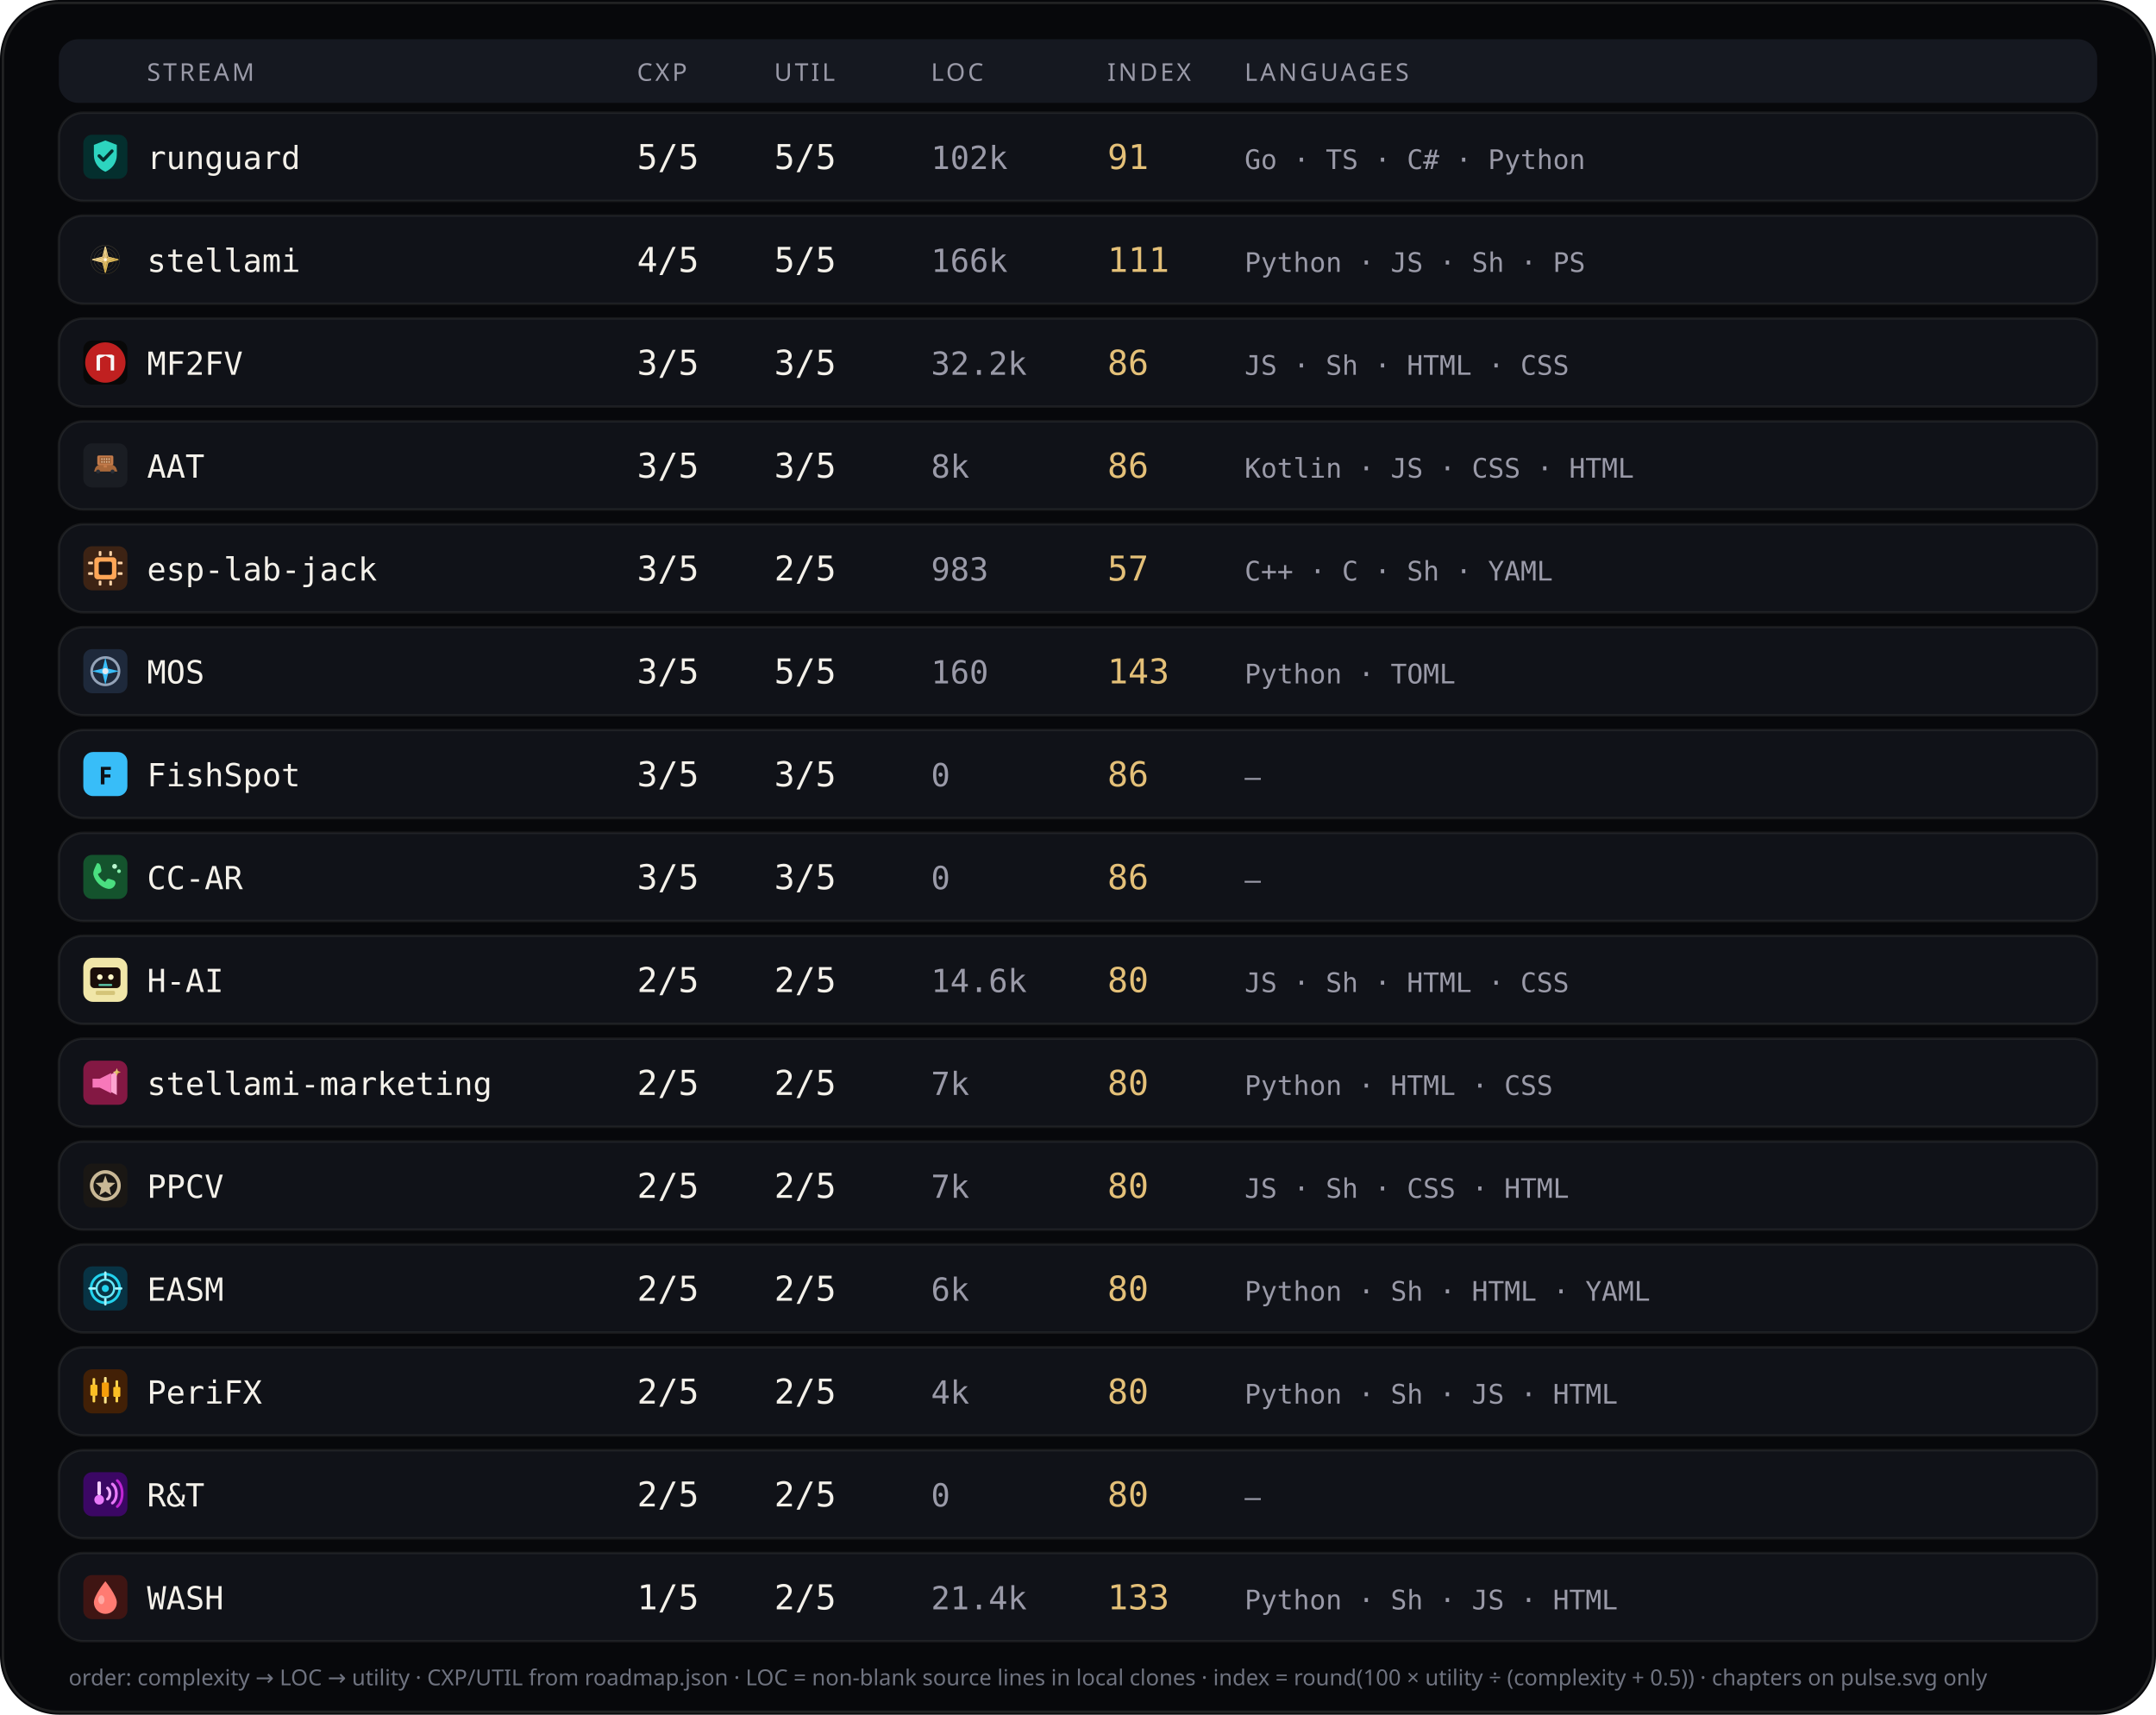
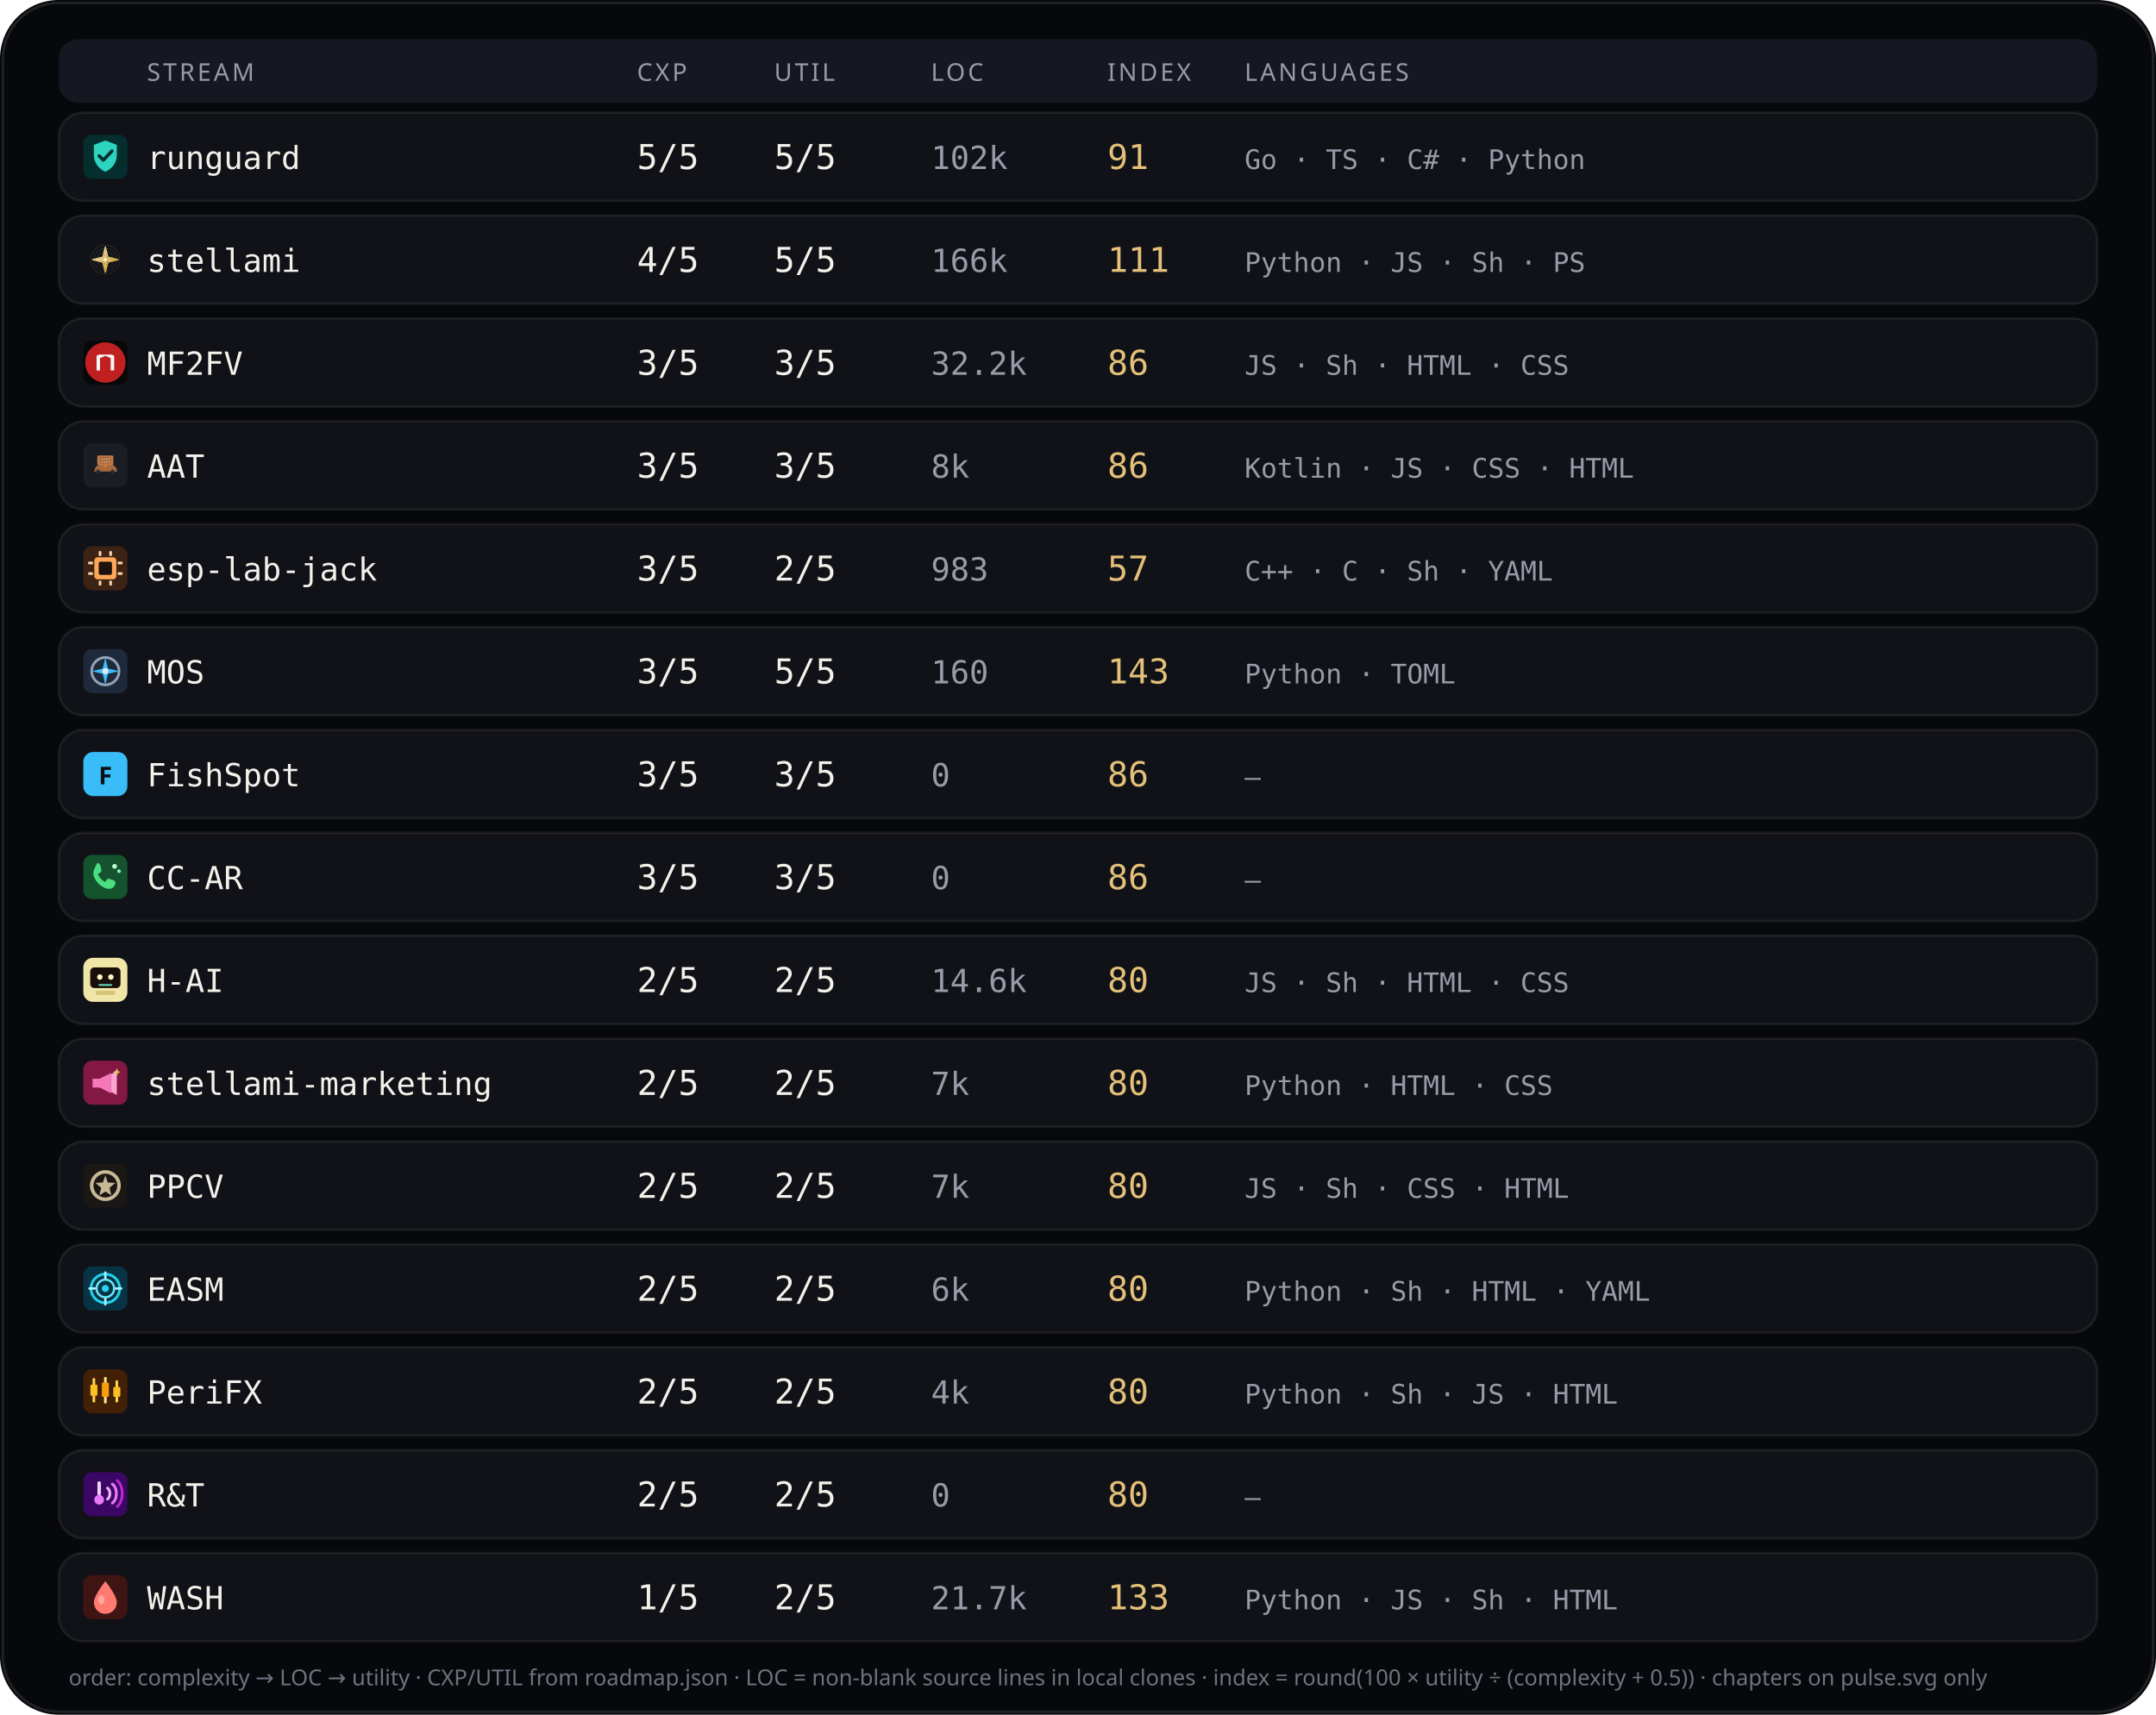
<svg xmlns="http://www.w3.org/2000/svg" viewBox="0 0 880 700" width="880" height="700" role="img" aria-label="Stream complexity utility languages">
  <rect width="880" height="700" rx="24" fill="#07080b" />
  <rect x="1.2" y="1.2" width="877.6" height="697.6" rx="22.8" fill="none" stroke="rgba(232,228,214,0.12)" />
  <rect x="24" y="16" width="832" height="26" rx="8" fill="#151820" />
  <text x="60" y="33" fill="#9a9aa8" font-size="10" font-family="ui-sans-serif, system-ui, sans-serif" letter-spacing="1.1">STREAM</text>
  <text x="260" y="33" fill="#9a9aa8" font-size="10" font-family="ui-sans-serif, system-ui, sans-serif" letter-spacing="1.1">CXP</text>
  <text x="316" y="33" fill="#9a9aa8" font-size="10" font-family="ui-sans-serif, system-ui, sans-serif" letter-spacing="1.1">UTIL</text>
  <text x="380" y="33" fill="#9a9aa8" font-size="10" font-family="ui-sans-serif, system-ui, sans-serif" letter-spacing="1.1">LOC</text>
  <text x="452" y="33" fill="#9a9aa8" font-size="10" font-family="ui-sans-serif, system-ui, sans-serif" letter-spacing="1.1">INDEX</text>
  <text x="508" y="33" fill="#9a9aa8" font-size="10" font-family="ui-sans-serif, system-ui, sans-serif" letter-spacing="1.1">LANGUAGES</text>
  <rect x="24" y="46" width="832" height="36" rx="10" fill="#101218" stroke="rgba(232,228,214,0.08)" />
  <g id="stream_logo_runguard" class="stream_logo" data-stream="runguard" transform="translate(34.0,55.0) scale(0.9)" opacity="1.0">
    <rect width="20" height="20" rx="4" fill="#042f2e" />
    <path fill="#2dd4bf" d="M10 2.6 L15.2 4.6 V9.2 C15.2 12.8 12.9 15.6 10 16.8 C7.1 15.6 4.8 12.8 4.8 9.2 V4.6 Z" />
    <path fill="none" stroke="#042f2e" stroke-width="1.5" stroke-linecap="round" stroke-linejoin="round" d="M7.2 9.6 L9.1 11.5 L13 7.4" />
  </g>
  <use class="stream_logo" data-stream="runguard" href="#stream_logo_runguard" x="34.0" y="55.0" width="18" height="18" opacity="0" />
  <text x="60" y="69" fill="#f4f1ea" font-size="13" font-family="ui-monospace, SFMono-Regular, monospace">runguard</text>
  <text x="260" y="69" fill="#f4f1ea" font-size="14" font-family="ui-monospace, SFMono-Regular, monospace">5/5</text>
  <text x="316" y="69" fill="#f4f1ea" font-size="14" font-family="ui-monospace, SFMono-Regular, monospace">5/5</text>
  <text x="380" y="69" fill="#9a9aa8" font-size="13" font-family="ui-monospace, SFMono-Regular, monospace">102k</text>
  <text x="452" y="69" fill="#e4c078" font-size="14" font-family="ui-monospace, SFMono-Regular, monospace">91</text>
  <text x="508" y="69" fill="#9a9aa8" font-size="11" font-family="ui-monospace, SFMono-Regular, monospace">Go · TS · C# · Python</text>
  <rect x="24" y="88" width="832" height="36" rx="10" fill="#101218" stroke="rgba(232,228,214,0.08)" />
  <g id="stream_logo_stellami" class="stream_logo" data-stream="stellami" transform="translate(34.0,97.0) scale(0.9)" opacity="1.0">
    <g transform="translate(-0 -0) scale(0.0390625 0.0390625)">
      <defs>
        <linearGradient id="stream_logo_stellami-gold" x1="0%" y1="0%" x2="100%" y2="100%">
          <stop offset="0%" stop-color="#f5e6a8" />
          <stop offset="45%" stop-color="#e8c57a" />
          <stop offset="100%" stop-color="#c9a227" />
        </linearGradient>
        <filter id="stream_logo_stellami-glow" x="-40%" y="-40%" width="180%" height="180%">
          <feGaussianBlur stdDeviation="6" result="b" />
          <feMerge>
            <feMergeNode in="b" />
            <feMergeNode in="SourceGraphic" />
          </feMerge>
        </filter>
      </defs>
      <g fill="none" stroke="url(#stream_logo_stellami-gold)" stroke-width="2.2" opacity=".55">
        <circle cx="256" cy="256" r="168" />
        <circle cx="256" cy="256" r="132" />
        <circle cx="256" cy="256" r="96" />
      </g>
      <g stroke="url(#stream_logo_stellami-gold)" stroke-width="1.4" opacity=".35">
        <line x1="256" y1="88" x2="256" y2="424" />
        <line x1="88" y1="256" x2="424" y2="256" />
      </g>
      <g filter="url(#stream_logo_stellami-glow)" stroke="url(#stream_logo_stellami-gold)" stroke-width="10" stroke-linecap="round" stroke-linejoin="round">
        <path d="M256 108 L286 226 L404 256 L286 286 L256 404 L226 286 L108 256 L226 226 Z" fill="none" />
        <path d="M256 148 L272 236 L360 256 L272 276 L256 364 L240 276 L152 256 L240 236 Z" fill="url(#stream_logo_stellami-gold)" opacity=".92" />
      </g>
      <circle cx="256" cy="256" r="18" fill="#fff8e8" opacity=".95" />
    </g>
  </g>
  <use class="stream_logo" data-stream="stellami" href="#stream_logo_stellami" x="34.0" y="97.0" width="18" height="18" opacity="0" />
  <text x="60" y="111" fill="#f4f1ea" font-size="13" font-family="ui-monospace, SFMono-Regular, monospace">stellami</text>
  <text x="260" y="111" fill="#f4f1ea" font-size="14" font-family="ui-monospace, SFMono-Regular, monospace">4/5</text>
  <text x="316" y="111" fill="#f4f1ea" font-size="14" font-family="ui-monospace, SFMono-Regular, monospace">5/5</text>
  <text x="380" y="111" fill="#9a9aa8" font-size="13" font-family="ui-monospace, SFMono-Regular, monospace">166k</text>
  <text x="452" y="111" fill="#e4c078" font-size="14" font-family="ui-monospace, SFMono-Regular, monospace">111</text>
  <text x="508" y="111" fill="#9a9aa8" font-size="11" font-family="ui-monospace, SFMono-Regular, monospace">Python · JS · Sh · PS</text>
  <rect x="24" y="130" width="832" height="36" rx="10" fill="#101218" stroke="rgba(232,228,214,0.08)" />
  <g id="stream_logo_mf2fv" class="stream_logo" data-stream="mf2fv" transform="translate(34.0,139.0) scale(0.9)" opacity="1.0">
    <rect width="20" height="20" rx="4" fill="#080808" />
    <circle cx="10" cy="10" r="9.15" fill="#c02020" />
    <path fill="#f8f8f8" d="M 6.016 13.594 L 6.016 6.953 L 7.031 6.406 L 12.969 6.406 L 13.984 6.953 L 13.984 13.594 L 12.422 13.594 L 12.422 8.008 L 10.000 6.953 L 7.578 8.008 L 7.578 13.594 Z" />
  </g>
  <use class="stream_logo" data-stream="mf2fv" href="#stream_logo_mf2fv" x="34.0" y="139.0" width="18" height="18" opacity="0" />
  <text x="60" y="153" fill="#f4f1ea" font-size="13" font-family="ui-monospace, SFMono-Regular, monospace">MF2FV</text>
  <text x="260" y="153" fill="#f4f1ea" font-size="14" font-family="ui-monospace, SFMono-Regular, monospace">3/5</text>
  <text x="316" y="153" fill="#f4f1ea" font-size="14" font-family="ui-monospace, SFMono-Regular, monospace">3/5</text>
  <text x="380" y="153" fill="#9a9aa8" font-size="13" font-family="ui-monospace, SFMono-Regular, monospace">32.2k</text>
  <text x="452" y="153" fill="#e4c078" font-size="14" font-family="ui-monospace, SFMono-Regular, monospace">86</text>
  <text x="508" y="153" fill="#9a9aa8" font-size="11" font-family="ui-monospace, SFMono-Regular, monospace">JS · Sh · HTML · CSS</text>
  <rect x="24" y="172" width="832" height="36" rx="10" fill="#101218" stroke="rgba(232,228,214,0.08)" />
  <g id="stream_logo_aat" class="stream_logo" data-stream="aat" transform="translate(34.0,181.0) scale(0.9)" opacity="1.0">
    <rect width="20" height="20" rx="4" fill="#1A1D23" />
    <g transform="translate(0.15 0.4) scale(0.182)">
      <path fill="#A8683A" d="M28,62 C30,54 38,50 48,49 L62,49 C72,50 80,54 82,62 L84,68 L26,68 Z" />
      <path fill="#8F5830" d="M40,50 L46,42 L60,42 L66,50 Z" />
      <path fill="#2A2E36" d="M36,68m-5,0a5,5 0,1,1 10,0a5,5 0,1,1 -10,0" />
      <path fill="#2A2E36" d="M72,68m-5,0a5,5 0,1,1 10,0a5,5 0,1,1 -10,0" />
      <path fill="#C47B4A" d="M38,28 L70,28 Q74,28 74,32 L74,48 Q74,52 70,52 L38,52 Q34,52 34,48 L34,32 Q34,28 38,28 Z" />
      <path fill="#9A5F35" d="M40,32h28v16H40z" />
      <path fill="#E8C4A0" d="M44,35h3v4h-3z" />
      <path fill="#E8C4A0" d="M50,35h3v4h-3z" />
      <path fill="#E8C4A0" d="M56,35h3v4h-3z" />
      <path fill="#E8C4A0" d="M62,35h3v4h-3z" />
      <path fill="#E8C4A0" d="M44,42h3v4h-3z" />
      <path fill="#E8C4A0" d="M50,42h3v4h-3z" />
      <path fill="#E8C4A0" d="M56,42h3v4h-3z" />
      <path fill="#E8C4A0" d="M62,42h3v4h-3z" />
      <path fill="#C47B4A" d="M50,52h8v6h-8z" />
    </g>
  </g>
  <use class="stream_logo" data-stream="aat" href="#stream_logo_aat" x="34.0" y="181.0" width="18" height="18" opacity="0" />
  <text x="60" y="195" fill="#f4f1ea" font-size="13" font-family="ui-monospace, SFMono-Regular, monospace">AAT</text>
  <text x="260" y="195" fill="#f4f1ea" font-size="14" font-family="ui-monospace, SFMono-Regular, monospace">3/5</text>
  <text x="316" y="195" fill="#f4f1ea" font-size="14" font-family="ui-monospace, SFMono-Regular, monospace">3/5</text>
  <text x="380" y="195" fill="#9a9aa8" font-size="13" font-family="ui-monospace, SFMono-Regular, monospace">8k</text>
  <text x="452" y="195" fill="#e4c078" font-size="14" font-family="ui-monospace, SFMono-Regular, monospace">86</text>
  <text x="508" y="195" fill="#9a9aa8" font-size="11" font-family="ui-monospace, SFMono-Regular, monospace">Kotlin · JS · CSS · HTML</text>
  <rect x="24" y="214" width="832" height="36" rx="10" fill="#101218" stroke="rgba(232,228,214,0.08)" />
  <g id="stream_logo_esp-lab-jack" class="stream_logo" data-stream="esp-lab-jack" transform="translate(34.0,223.0) scale(0.9)" opacity="1.0">
    <rect width="20" height="20" rx="4" fill="#3d2314" />
    <rect x="5" y="5" width="10" height="10" rx="1.5" fill="#ffa657" />
    <rect x="7" y="7" width="6" height="6" rx="0.8" fill="#1c1210" />
    <rect x="2.2" y="7" width="2.2" height="1.2" rx="0.3" fill="#ffd4a8" />
    <rect x="2.2" y="11.8" width="2.2" height="1.2" rx="0.3" fill="#ffd4a8" />
    <rect x="15.6" y="7" width="2.2" height="1.2" rx="0.3" fill="#ffd4a8" />
    <rect x="15.6" y="11.8" width="2.2" height="1.2" rx="0.3" fill="#ffd4a8" />
    <rect x="7" y="2.2" width="1.2" height="2.2" rx="0.3" fill="#ffd4a8" />
    <rect x="11.8" y="2.2" width="1.2" height="2.2" rx="0.3" fill="#ffd4a8" />
    <rect x="7" y="15.6" width="1.2" height="2.2" rx="0.3" fill="#ffd4a8" />
    <rect x="11.8" y="15.6" width="1.2" height="2.2" rx="0.3" fill="#ffd4a8" />
  </g>
  <use class="stream_logo" data-stream="esp-lab-jack" href="#stream_logo_esp-lab-jack" x="34.0" y="223.0" width="18" height="18" opacity="0" />
  <text x="60" y="237" fill="#f4f1ea" font-size="13" font-family="ui-monospace, SFMono-Regular, monospace">esp-lab-jack</text>
  <text x="260" y="237" fill="#f4f1ea" font-size="14" font-family="ui-monospace, SFMono-Regular, monospace">3/5</text>
  <text x="316" y="237" fill="#f4f1ea" font-size="14" font-family="ui-monospace, SFMono-Regular, monospace">2/5</text>
  <text x="380" y="237" fill="#9a9aa8" font-size="13" font-family="ui-monospace, SFMono-Regular, monospace">983</text>
  <text x="452" y="237" fill="#e4c078" font-size="14" font-family="ui-monospace, SFMono-Regular, monospace">57</text>
  <text x="508" y="237" fill="#9a9aa8" font-size="11" font-family="ui-monospace, SFMono-Regular, monospace">C++ · C · Sh · YAML</text>
  <rect x="24" y="256" width="832" height="36" rx="10" fill="#101218" stroke="rgba(232,228,214,0.08)" />
  <g id="stream_logo_mos" class="stream_logo" data-stream="mos" transform="translate(34.0,265.0) scale(0.9)" opacity="1.0">
    <rect width="20" height="20" rx="4" fill="#1e293b" />
    <circle cx="10" cy="10" r="6.2" fill="none" stroke="#94a3b8" stroke-width="1.2" />
    <path d="M10 3.8 L11.2 8.8 L16.2 10 L11.2 11.2 L10 16.2 L8.8 11.2 L3.8 10 L8.8 8.8 Z" fill="#38bdf8" />
    <circle cx="10" cy="10" r="1.4" fill="#e2e8f0" />
  </g>
  <use class="stream_logo" data-stream="mos" href="#stream_logo_mos" x="34.0" y="265.0" width="18" height="18" opacity="0" />
  <text x="60" y="279" fill="#f4f1ea" font-size="13" font-family="ui-monospace, SFMono-Regular, monospace">MOS</text>
  <text x="260" y="279" fill="#f4f1ea" font-size="14" font-family="ui-monospace, SFMono-Regular, monospace">3/5</text>
  <text x="316" y="279" fill="#f4f1ea" font-size="14" font-family="ui-monospace, SFMono-Regular, monospace">5/5</text>
  <text x="380" y="279" fill="#9a9aa8" font-size="13" font-family="ui-monospace, SFMono-Regular, monospace">160</text>
  <text x="452" y="279" fill="#e4c078" font-size="14" font-family="ui-monospace, SFMono-Regular, monospace">143</text>
  <text x="508" y="279" fill="#9a9aa8" font-size="11" font-family="ui-monospace, SFMono-Regular, monospace">Python · TOML</text>
  <rect x="24" y="298" width="832" height="36" rx="10" fill="#101218" stroke="rgba(232,228,214,0.08)" />
  <g id="stream_logo_fishspot" class="stream_logo" data-stream="fishspot" opacity="1.0">
    <rect x="34.0" y="307.0" width="18" height="18" rx="4" fill="#38bdf8" />
    <text x="43.0" y="320.2" text-anchor="middle" fill="#0d1117" font-size="10" font-family="ui-sans-serif, system-ui, sans-serif" font-weight="700">F</text>
  </g>
  <text x="60" y="321" fill="#f4f1ea" font-size="13" font-family="ui-monospace, SFMono-Regular, monospace">FishSpot</text>
  <text x="260" y="321" fill="#f4f1ea" font-size="14" font-family="ui-monospace, SFMono-Regular, monospace">3/5</text>
  <text x="316" y="321" fill="#f4f1ea" font-size="14" font-family="ui-monospace, SFMono-Regular, monospace">3/5</text>
  <text x="380" y="321" fill="#9a9aa8" font-size="13" font-family="ui-monospace, SFMono-Regular, monospace">0</text>
  <text x="452" y="321" fill="#e4c078" font-size="14" font-family="ui-monospace, SFMono-Regular, monospace">86</text>
  <text x="508" y="321" fill="#9a9aa8" font-size="11" font-family="ui-monospace, SFMono-Regular, monospace">—</text>
  <rect x="24" y="340" width="832" height="36" rx="10" fill="#101218" stroke="rgba(232,228,214,0.08)" />
  <g id="stream_logo_cc-ar" class="stream_logo" data-stream="cc-ar" transform="translate(34.0,349.0) scale(0.9)" opacity="1.0">
    <rect width="20" height="20" rx="4" fill="#14532d" />
    <path fill="#4ade80" d="M6.2 3.8 C7 3.6 7.6 4.2 7.8 5 L8.2 6.8 C8.3 7.4 8.1 7.8 7.6 8.1 L6.6 8.7 C7.2 10.2 8.4 11.5 9.9 12.3 L10.6 11.3 C10.9 10.8 11.4 10.7 11.9 10.9 L13.7 11.5 C14.4 11.8 14.8 12.5 14.5 13.3 C14.1 14.6 12.8 15.6 11.3 15.4 C8.2 14.9 5.4 12.2 4.6 9.1 C4.3 7.6 5.1 6.1 6.2 3.8 Z" />
    <circle cx="14.2" cy="5.2" r="1.1" fill="#bbf7d0" />
    <circle cx="16.2" cy="7.4" r="0.85" fill="#86efac" />
  </g>
  <use class="stream_logo" data-stream="cc-ar" href="#stream_logo_cc-ar" x="34.0" y="349.0" width="18" height="18" opacity="0" />
  <text x="60" y="363" fill="#f4f1ea" font-size="13" font-family="ui-monospace, SFMono-Regular, monospace">CC-AR</text>
  <text x="260" y="363" fill="#f4f1ea" font-size="14" font-family="ui-monospace, SFMono-Regular, monospace">3/5</text>
  <text x="316" y="363" fill="#f4f1ea" font-size="14" font-family="ui-monospace, SFMono-Regular, monospace">3/5</text>
  <text x="380" y="363" fill="#9a9aa8" font-size="13" font-family="ui-monospace, SFMono-Regular, monospace">0</text>
  <text x="452" y="363" fill="#e4c078" font-size="14" font-family="ui-monospace, SFMono-Regular, monospace">86</text>
  <text x="508" y="363" fill="#9a9aa8" font-size="11" font-family="ui-monospace, SFMono-Regular, monospace">—</text>
  <rect x="24" y="382" width="832" height="36" rx="10" fill="#101218" stroke="rgba(232,228,214,0.08)" />
  <g id="stream_logo_ccdpc" class="stream_logo" data-stream="ccdpc" transform="translate(34.0,391.0) scale(0.9)" opacity="1.0">
    <g transform="translate(-0 -0) scale(0.3125 0.3125)">
      <rect width="64" height="64" rx="14" fill="#f0e6a8" />
      <rect x="10" y="14" width="44" height="30" rx="6" fill="#1a0e0a" />
      <circle cx="24" cy="28" r="4" fill="#fff6c8" />
      <circle cx="40" cy="28" r="4" fill="#fff6c8" />
      <rect x="22" y="38" width="20" height="3" rx="1.5" fill="#5bc4a8" />
      <rect x="18" y="48" width="28" height="6" rx="2" fill="#d4c478" />
    </g>
  </g>
  <use class="stream_logo" data-stream="ccdpc" href="#stream_logo_ccdpc" x="34.0" y="391.0" width="18" height="18" opacity="0" />
  <text x="60" y="405" fill="#f4f1ea" font-size="13" font-family="ui-monospace, SFMono-Regular, monospace">H-AI</text>
  <text x="260" y="405" fill="#f4f1ea" font-size="14" font-family="ui-monospace, SFMono-Regular, monospace">2/5</text>
  <text x="316" y="405" fill="#f4f1ea" font-size="14" font-family="ui-monospace, SFMono-Regular, monospace">2/5</text>
  <text x="380" y="405" fill="#9a9aa8" font-size="13" font-family="ui-monospace, SFMono-Regular, monospace">14.6k</text>
  <text x="452" y="405" fill="#e4c078" font-size="14" font-family="ui-monospace, SFMono-Regular, monospace">80</text>
  <text x="508" y="405" fill="#9a9aa8" font-size="11" font-family="ui-monospace, SFMono-Regular, monospace">JS · Sh · HTML · CSS</text>
  <rect x="24" y="424" width="832" height="36" rx="10" fill="#101218" stroke="rgba(232,228,214,0.08)" />
  <g id="stream_logo_stellami-marketing" class="stream_logo" data-stream="stellami-marketing" transform="translate(34.0,433.0) scale(0.9)" opacity="1.0">
    <defs>
      <linearGradient id="stream_logo_stellami-marketing-smkt-gold" x1="0%" y1="0%" x2="100%" y2="100%">
        <stop offset="0%" stop-color="#f5e6a8" />
        <stop offset="100%" stop-color="#c9a227" />
      </linearGradient>
    </defs>
    <rect width="20" height="20" rx="4" fill="#831843" />
    <path fill="#f778ba" d="M4.2 8.2h3.2l5.2-2.6v9.2l-5.2-2.6H4.2z" />
    <path fill="#fda4d0" d="M12.6 6.2l2.6-1.4v10.8l-2.6-1.4z" />
    <path fill="url(#stream_logo_stellami-marketing-smkt-gold)" d="M15.2 3.4 L15.7 4.7 L17 5.2 L15.7 5.7 L15.2 7 L14.7 5.7 L13.4 5.2 L14.7 4.7 Z" />
  </g>
  <use class="stream_logo" data-stream="stellami-marketing" href="#stream_logo_stellami-marketing" x="34.0" y="433.0" width="18" height="18" opacity="0" />
  <text x="60" y="447" fill="#f4f1ea" font-size="13" font-family="ui-monospace, SFMono-Regular, monospace">stellami-marketing</text>
  <text x="260" y="447" fill="#f4f1ea" font-size="14" font-family="ui-monospace, SFMono-Regular, monospace">2/5</text>
  <text x="316" y="447" fill="#f4f1ea" font-size="14" font-family="ui-monospace, SFMono-Regular, monospace">2/5</text>
  <text x="380" y="447" fill="#9a9aa8" font-size="13" font-family="ui-monospace, SFMono-Regular, monospace">7k</text>
  <text x="452" y="447" fill="#e4c078" font-size="14" font-family="ui-monospace, SFMono-Regular, monospace">80</text>
  <text x="508" y="447" fill="#9a9aa8" font-size="11" font-family="ui-monospace, SFMono-Regular, monospace">Python · HTML · CSS</text>
  <rect x="24" y="466" width="832" height="36" rx="10" fill="#101218" stroke="rgba(232,228,214,0.08)" />
  <g id="stream_logo_ppcv" class="stream_logo" data-stream="ppcv" transform="translate(34.0,475.0) scale(0.9)" opacity="1.0">
    <rect width="20" height="20" rx="4" fill="#1a1714" />
    <circle cx="10" cy="10" r="6.2" fill="none" stroke="#c9b896" stroke-width="1.6" />
    <path fill="#c9b896" d="M10 5.4 L11.1 8.6 L14.5 8.8 L11.9 11 L12.7 14.4 L10 12.7 L7.3 14.4 L8.1 11 L5.5 8.8 L8.9 8.6 Z" />
  </g>
  <use class="stream_logo" data-stream="ppcv" href="#stream_logo_ppcv" x="34.0" y="475.0" width="18" height="18" opacity="0" />
  <text x="60" y="489" fill="#f4f1ea" font-size="13" font-family="ui-monospace, SFMono-Regular, monospace">PPCV</text>
  <text x="260" y="489" fill="#f4f1ea" font-size="14" font-family="ui-monospace, SFMono-Regular, monospace">2/5</text>
  <text x="316" y="489" fill="#f4f1ea" font-size="14" font-family="ui-monospace, SFMono-Regular, monospace">2/5</text>
  <text x="380" y="489" fill="#9a9aa8" font-size="13" font-family="ui-monospace, SFMono-Regular, monospace">7k</text>
  <text x="452" y="489" fill="#e4c078" font-size="14" font-family="ui-monospace, SFMono-Regular, monospace">80</text>
  <text x="508" y="489" fill="#9a9aa8" font-size="11" font-family="ui-monospace, SFMono-Regular, monospace">JS · Sh · CSS · HTML</text>
  <rect x="24" y="508" width="832" height="36" rx="10" fill="#101218" stroke="rgba(232,228,214,0.08)" />
  <g id="stream_logo_easm" class="stream_logo" data-stream="easm" transform="translate(34.0,517.0) scale(0.9)" opacity="1.0">
    <rect width="20" height="20" rx="4" fill="#083344" />
    <circle cx="10" cy="10" r="6.5" fill="none" stroke="#22d3ee" stroke-width="1.2" />
    <circle cx="10" cy="10" r="4" fill="none" stroke="#67e8f9" stroke-width="1" />
    <circle cx="10" cy="10" r="1.6" fill="#22d3ee" />
    <path d="M10 2.8 V5.2 M10 14.8 V17.2 M2.8 10 H5.2 M14.8 10 H17.2" stroke="#a5f3fc" stroke-width="1.1" stroke-linecap="round" />
  </g>
  <use class="stream_logo" data-stream="easm" href="#stream_logo_easm" x="34.0" y="517.0" width="18" height="18" opacity="0" />
  <text x="60" y="531" fill="#f4f1ea" font-size="13" font-family="ui-monospace, SFMono-Regular, monospace">EASM</text>
  <text x="260" y="531" fill="#f4f1ea" font-size="14" font-family="ui-monospace, SFMono-Regular, monospace">2/5</text>
  <text x="316" y="531" fill="#f4f1ea" font-size="14" font-family="ui-monospace, SFMono-Regular, monospace">2/5</text>
  <text x="380" y="531" fill="#9a9aa8" font-size="13" font-family="ui-monospace, SFMono-Regular, monospace">6k</text>
  <text x="452" y="531" fill="#e4c078" font-size="14" font-family="ui-monospace, SFMono-Regular, monospace">80</text>
  <text x="508" y="531" fill="#9a9aa8" font-size="11" font-family="ui-monospace, SFMono-Regular, monospace">Python · Sh · HTML · YAML</text>
  <rect x="24" y="550" width="832" height="36" rx="10" fill="#101218" stroke="rgba(232,228,214,0.08)" />
  <g id="stream_logo_peri" class="stream_logo" data-stream="peri" transform="translate(34.0,559.0) scale(0.9)" opacity="1.0">
    <rect width="20" height="20" rx="4" fill="#422006" />
    <rect x="4.2" y="4" width="1.2" height="11" rx="0.4" fill="#fcd34d" />
    <rect x="3.2" y="7" width="3.2" height="5" rx="0.5" fill="#fbbf24" />
    <rect x="9.4" y="3.5" width="1.2" height="12" rx="0.4" fill="#fde68a" />
    <rect x="8.4" y="6" width="3.2" height="6.5" rx="0.5" fill="#f59e0b" />
    <rect x="14.6" y="5" width="1.2" height="10" rx="0.4" fill="#fcd34d" />
    <rect x="13.6" y="8" width="3.2" height="4.5" rx="0.5" fill="#fbbf24" />
  </g>
  <use class="stream_logo" data-stream="peri" href="#stream_logo_peri" x="34.0" y="559.0" width="18" height="18" opacity="0" />
  <text x="60" y="573" fill="#f4f1ea" font-size="13" font-family="ui-monospace, SFMono-Regular, monospace">PeriFX</text>
  <text x="260" y="573" fill="#f4f1ea" font-size="14" font-family="ui-monospace, SFMono-Regular, monospace">2/5</text>
  <text x="316" y="573" fill="#f4f1ea" font-size="14" font-family="ui-monospace, SFMono-Regular, monospace">2/5</text>
  <text x="380" y="573" fill="#9a9aa8" font-size="13" font-family="ui-monospace, SFMono-Regular, monospace">4k</text>
  <text x="452" y="573" fill="#e4c078" font-size="14" font-family="ui-monospace, SFMono-Regular, monospace">80</text>
  <text x="508" y="573" fill="#9a9aa8" font-size="11" font-family="ui-monospace, SFMono-Regular, monospace">Python · Sh · JS · HTML</text>
  <rect x="24" y="592" width="832" height="36" rx="10" fill="#101218" stroke="rgba(232,228,214,0.08)" />
  <g id="stream_logo_rt" class="stream_logo" data-stream="rt" transform="translate(34.0,601.0) scale(0.9)" opacity="1.0">
    <rect width="20" height="20" rx="4" fill="#3b0764" />
    <circle cx="7.2" cy="12.5" r="2.2" fill="#e879f9" />
    <rect x="6.4" y="4.2" width="1.6" height="6.2" rx="0.6" fill="#f5d0fe" />
    <path d="M11 7.2 C12.4 8.2 12.4 11.2 11 12.2" fill="none" stroke="#f0abfc" stroke-width="1.3" stroke-linecap="round" />
    <path d="M13.2 5.4 C15.6 7.2 15.6 12.2 13.2 14" fill="none" stroke="#e879f9" stroke-width="1.3" stroke-linecap="round" />
    <path d="M15.4 3.8 C18.4 6.4 18.4 13 15.4 15.6" fill="none" stroke="#c026d3" stroke-width="1.2" stroke-linecap="round" />
  </g>
  <use class="stream_logo" data-stream="rt" href="#stream_logo_rt" x="34.0" y="601.0" width="18" height="18" opacity="0" />
  <text x="60" y="615" fill="#f4f1ea" font-size="13" font-family="ui-monospace, SFMono-Regular, monospace">R&amp;T</text>
  <text x="260" y="615" fill="#f4f1ea" font-size="14" font-family="ui-monospace, SFMono-Regular, monospace">2/5</text>
  <text x="316" y="615" fill="#f4f1ea" font-size="14" font-family="ui-monospace, SFMono-Regular, monospace">2/5</text>
  <text x="380" y="615" fill="#9a9aa8" font-size="13" font-family="ui-monospace, SFMono-Regular, monospace">0</text>
  <text x="452" y="615" fill="#e4c078" font-size="14" font-family="ui-monospace, SFMono-Regular, monospace">80</text>
  <text x="508" y="615" fill="#9a9aa8" font-size="11" font-family="ui-monospace, SFMono-Regular, monospace">—</text>
  <rect x="24" y="634" width="832" height="36" rx="10" fill="#101218" stroke="rgba(232,228,214,0.08)" />
  <g id="stream_logo_wash" class="stream_logo" data-stream="wash" transform="translate(34.0,643.0) scale(0.9)" opacity="1.0">
    <rect width="20" height="20" rx="4" fill="#3f1513" />
    <path fill="#ff7b72" d="M10 2.8 C10 2.8 15.2 9.2 15.2 12.4 A5.2 5.2 0 0 1 4.8 12.4 C4.8 9.2 10 2.8 10 2.8 Z" />
    <ellipse cx="8.2" cy="11.2" rx="1.4" ry="2" fill="#ffd0cc" opacity=".55" />
  </g>
  <use class="stream_logo" data-stream="wash" href="#stream_logo_wash" x="34.0" y="643.0" width="18" height="18" opacity="0" />
  <text x="60" y="657" fill="#f4f1ea" font-size="13" font-family="ui-monospace, SFMono-Regular, monospace">WASH</text>
  <text x="260" y="657" fill="#f4f1ea" font-size="14" font-family="ui-monospace, SFMono-Regular, monospace">1/5</text>
  <text x="316" y="657" fill="#f4f1ea" font-size="14" font-family="ui-monospace, SFMono-Regular, monospace">2/5</text>
-   <text x="380" y="657" fill="#9a9aa8" font-size="13" font-family="ui-monospace, SFMono-Regular, monospace">21.4k</text>
+   <text x="380" y="657" fill="#9a9aa8" font-size="13" font-family="ui-monospace, SFMono-Regular, monospace">21.7k</text>
  <text x="452" y="657" fill="#e4c078" font-size="14" font-family="ui-monospace, SFMono-Regular, monospace">133</text>
-   <text x="508" y="657" fill="#9a9aa8" font-size="11" font-family="ui-monospace, SFMono-Regular, monospace">Python · Sh · JS · HTML</text>
+   <text x="508" y="657" fill="#9a9aa8" font-size="11" font-family="ui-monospace, SFMono-Regular, monospace">Python · JS · Sh · HTML</text>
  <text x="28" y="688" fill="#6f7380" font-size="9" font-family="ui-sans-serif, system-ui, sans-serif">order: complexity → LOC → utility · CXP/UTIL from roadmap.json · LOC = non-blank source lines in local clones · index = round(100 × utility ÷ (complexity + 0.5)) · chapters on pulse.svg only</text>
</svg>
